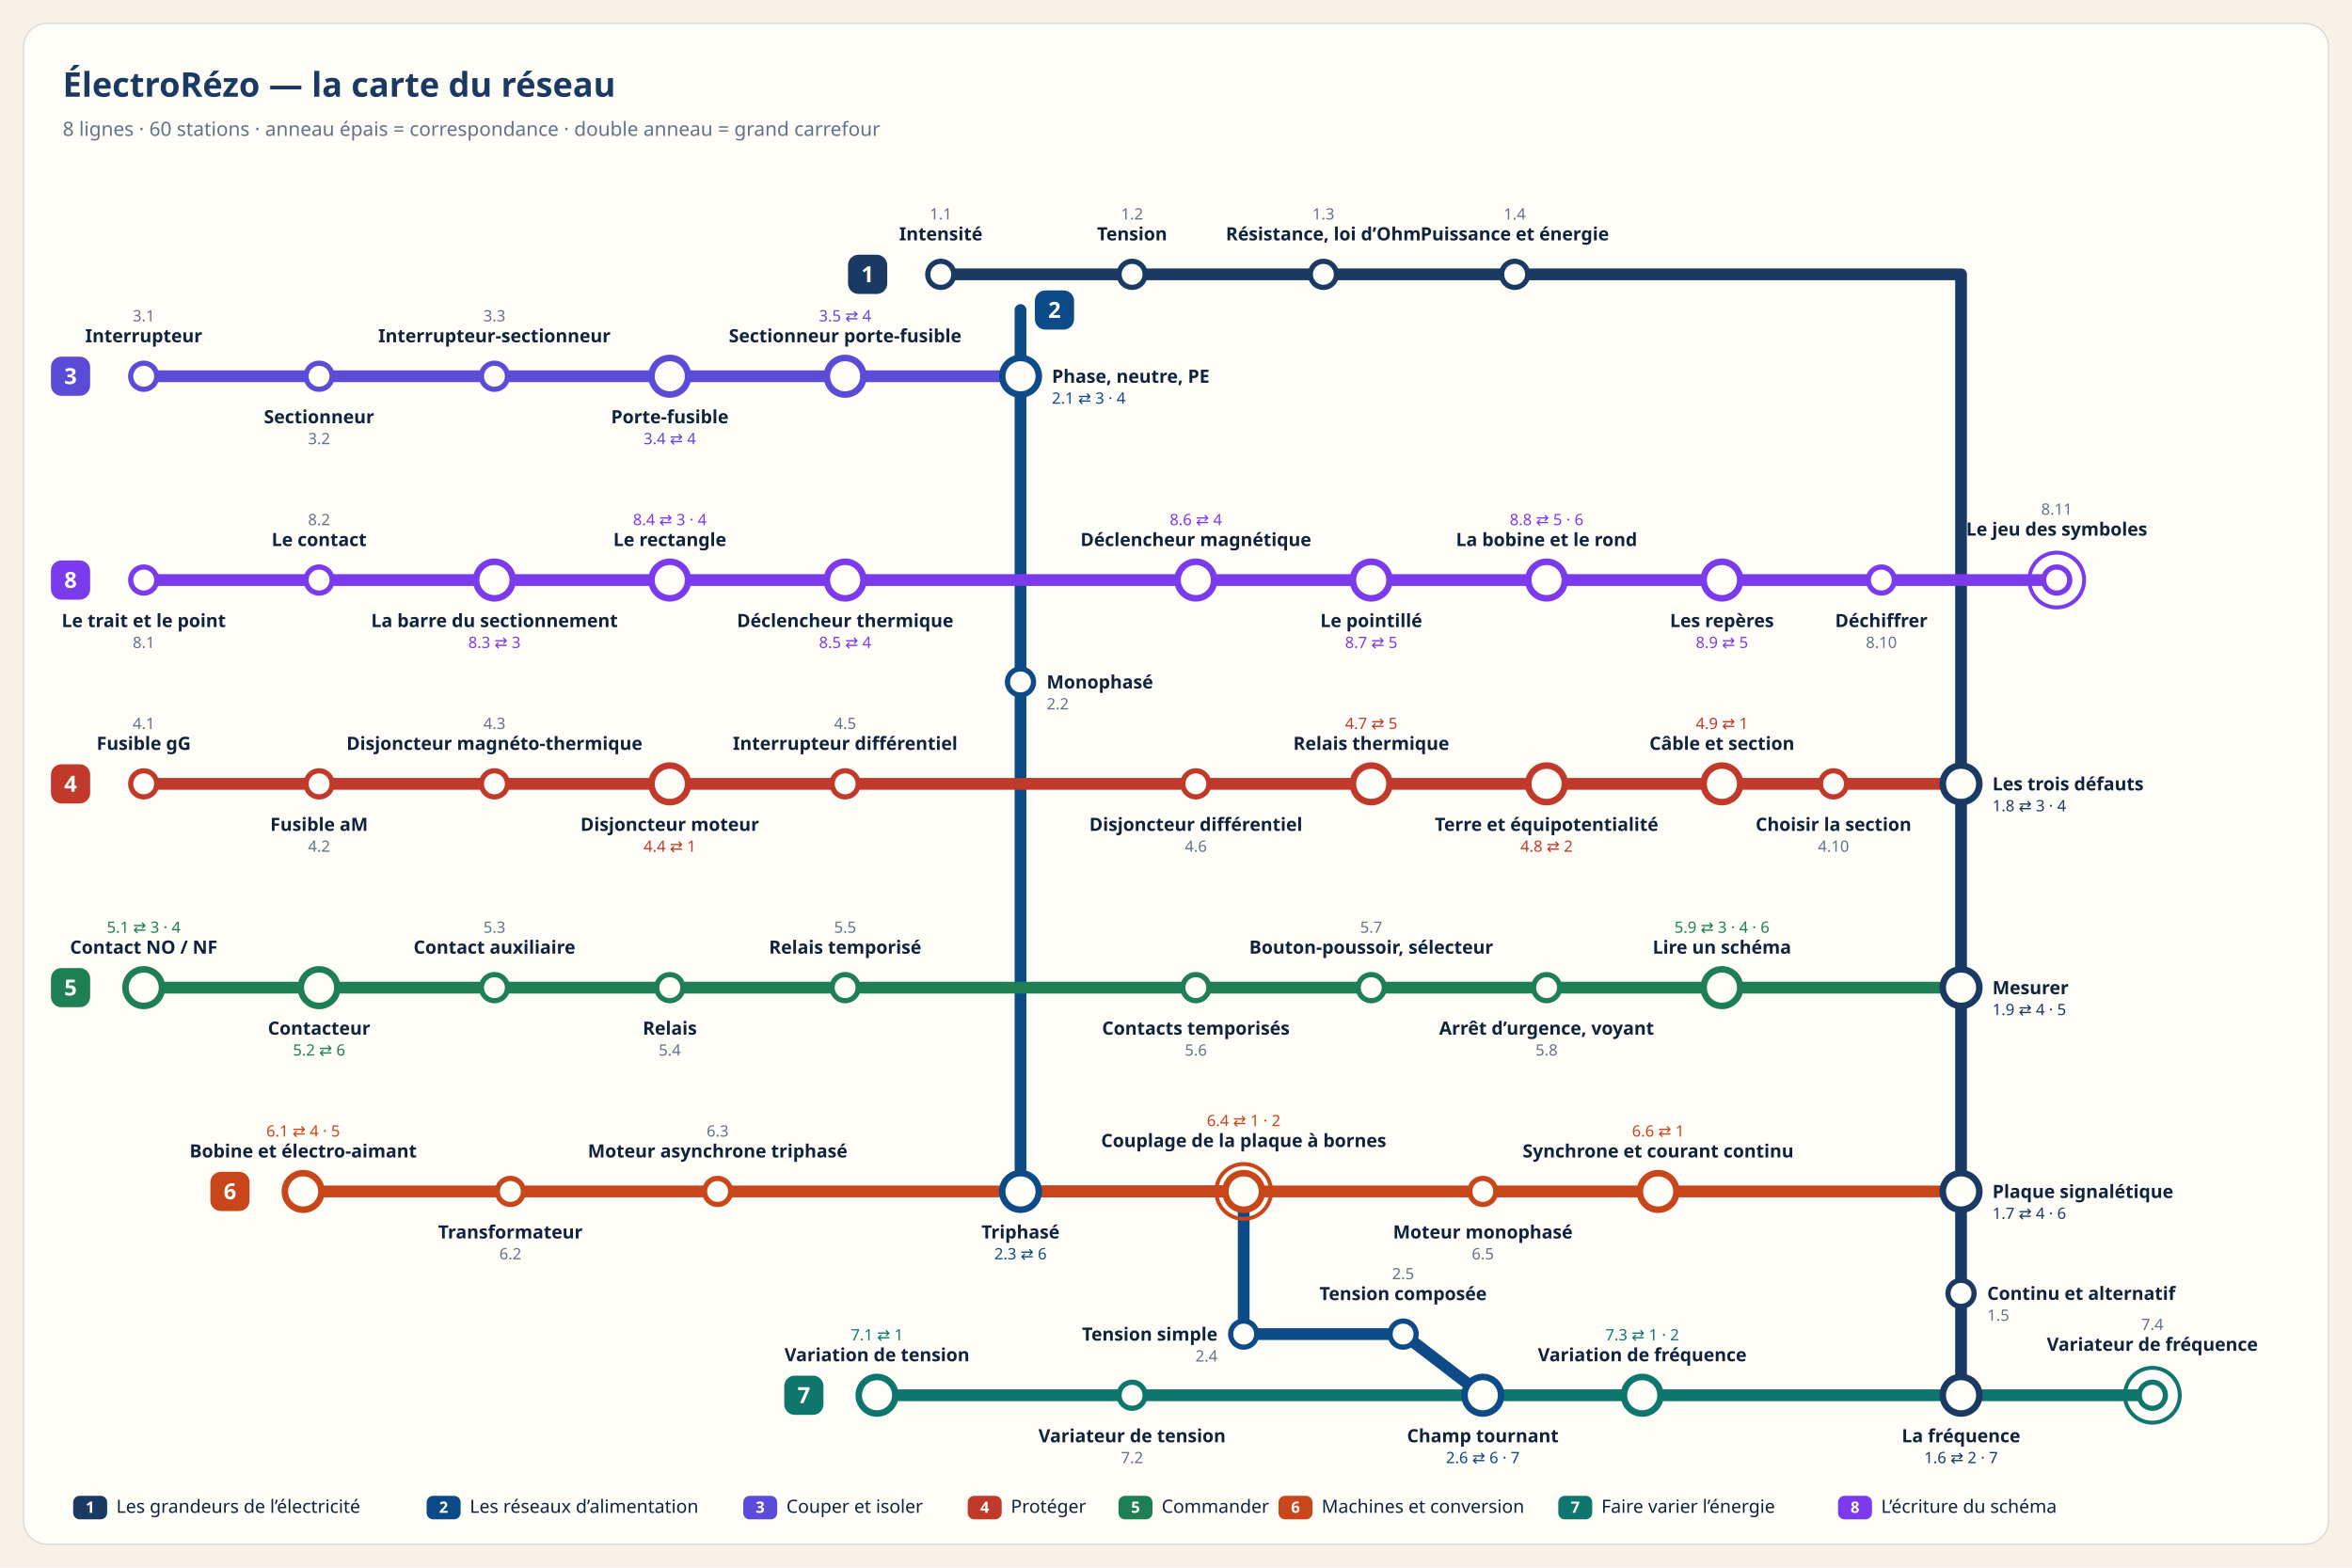
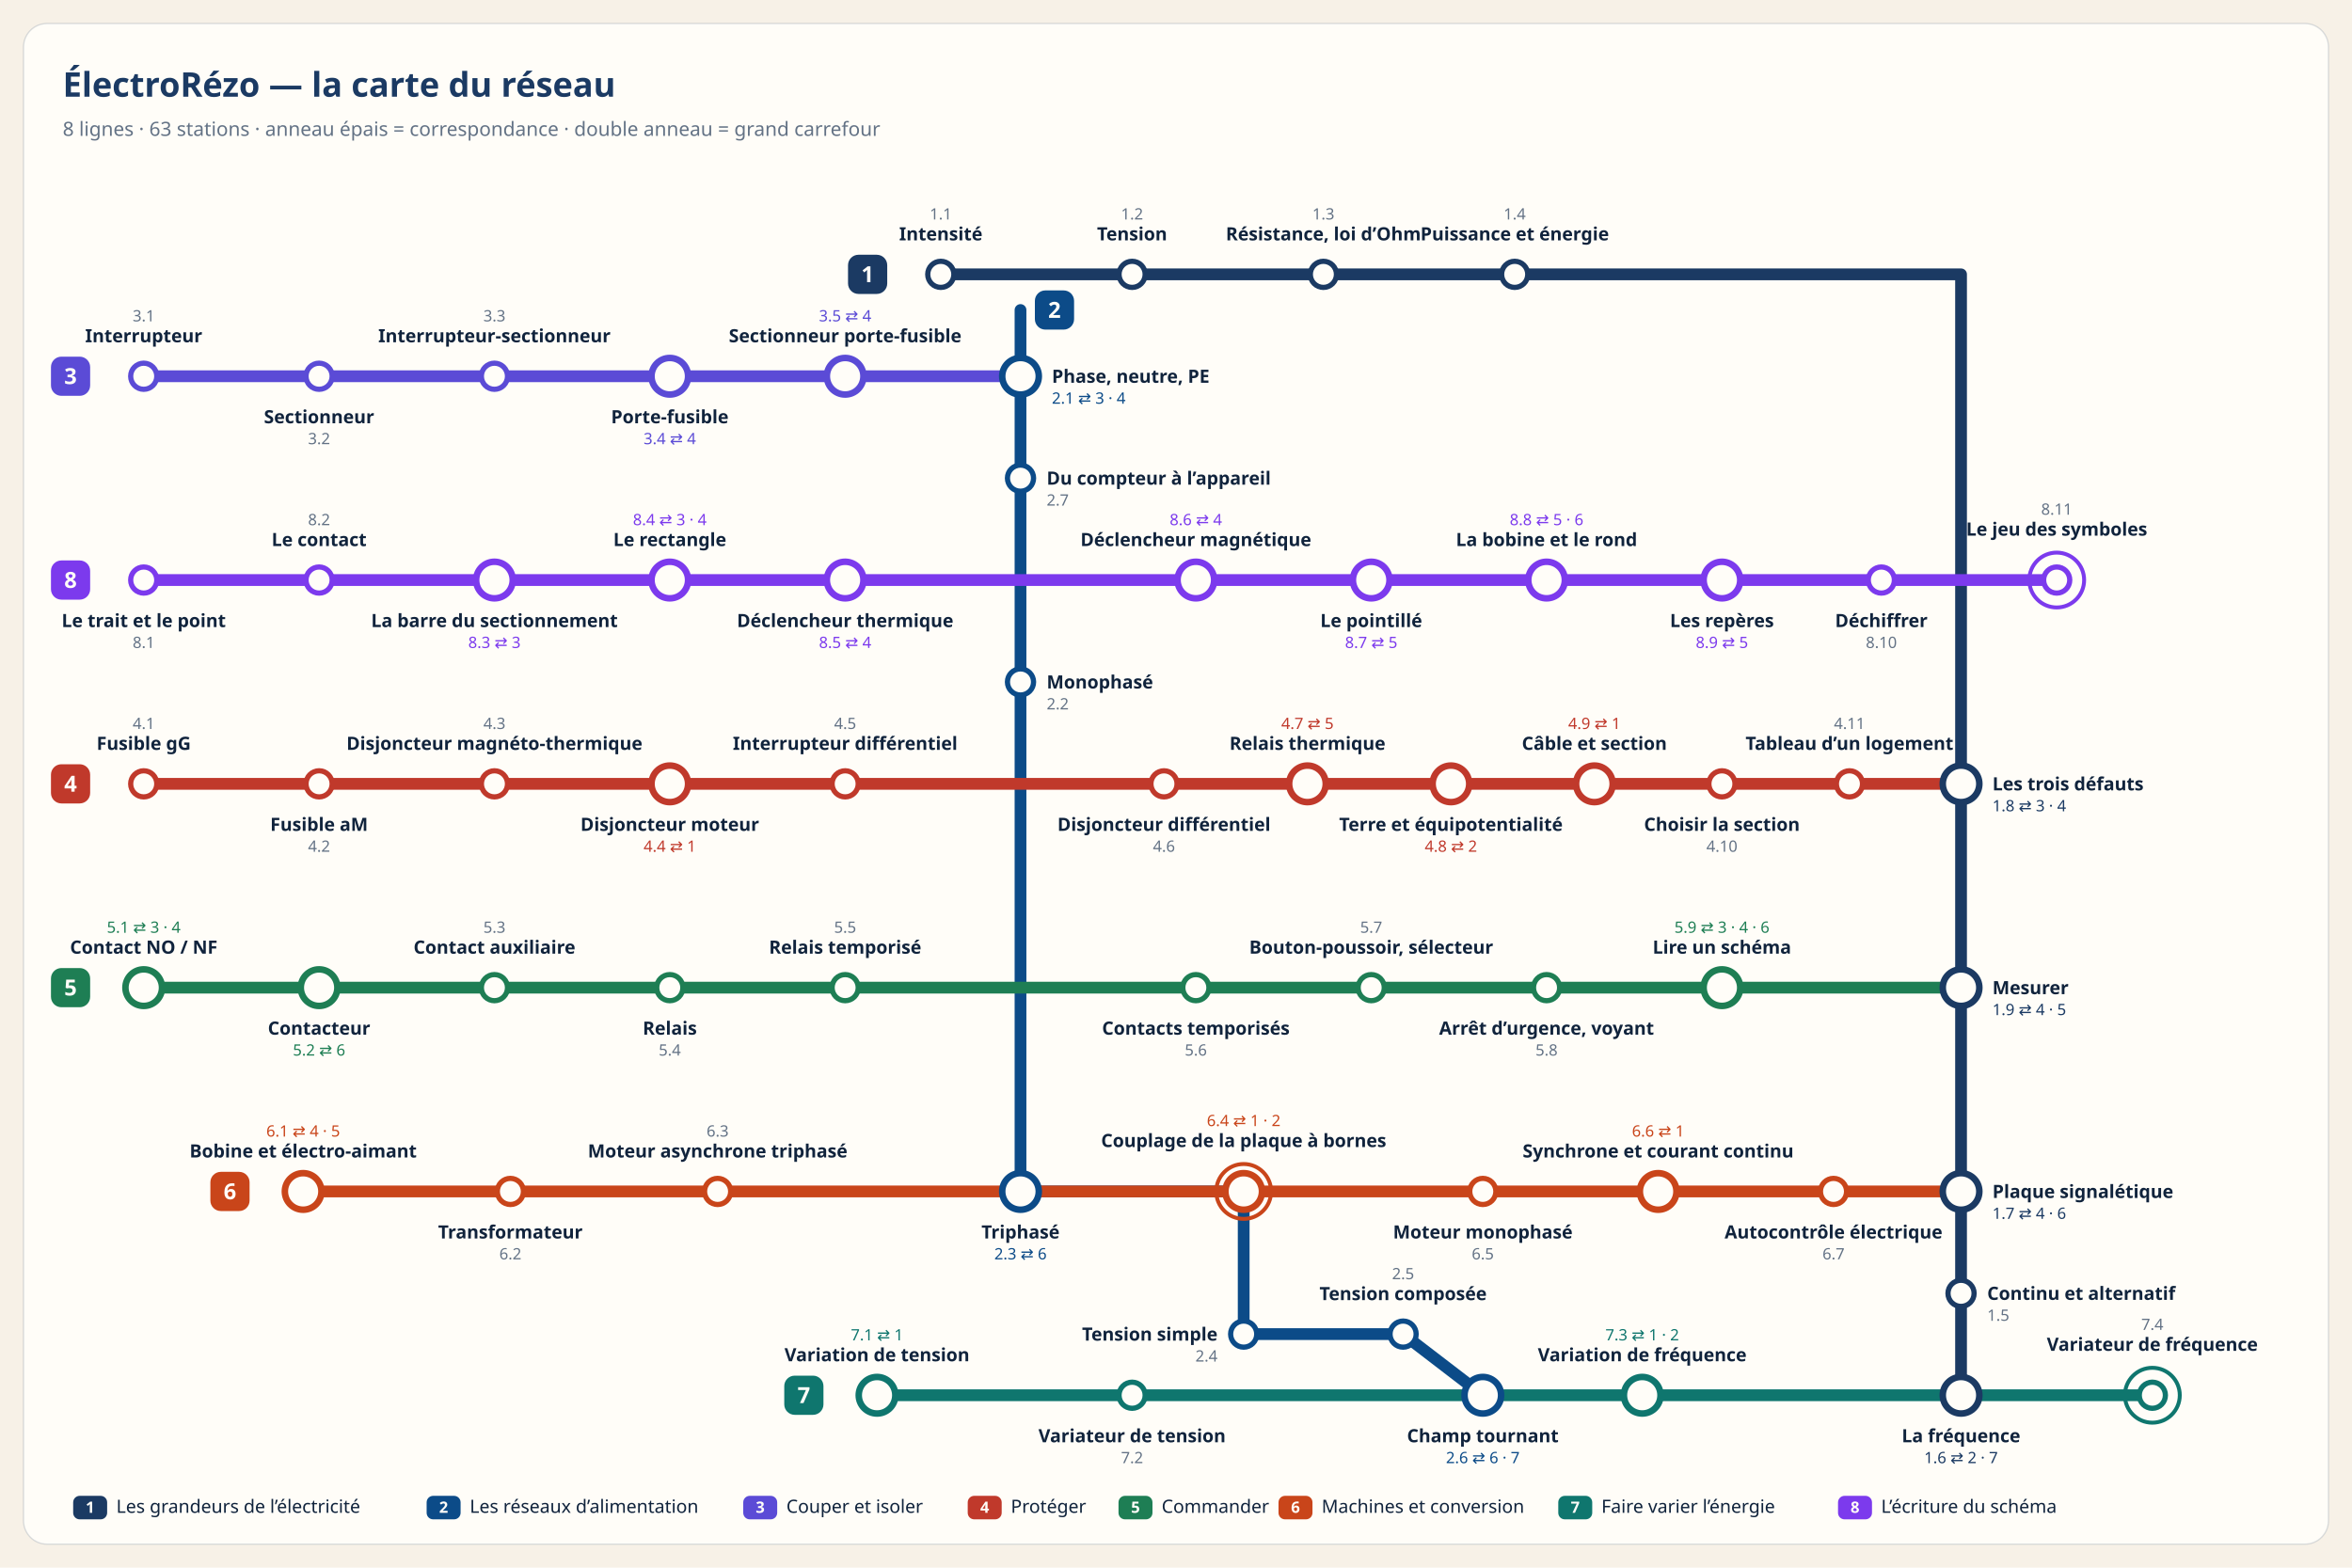
- <svg xmlns="http://www.w3.org/2000/svg" viewBox="0 0 1800 1200" width="1800" height="1200" font-family="Segoe UI, Trebuchet MS, sans-serif" role="img" aria-label="ÉlectroRézo, carte du réseau : 8 lignes, 60 stations.">
+ <svg xmlns="http://www.w3.org/2000/svg" viewBox="0 0 1800 1200" width="1800" height="1200" font-family="Segoe UI, Trebuchet MS, sans-serif" role="img" aria-label="ÉlectroRézo, carte du réseau : 8 lignes, 63 stations.">
  <rect width="1800" height="1200" fill="#f7f1e7" />
  <rect x="18" y="18" width="1764" height="1164" rx="18" fill="#fffdf8" stroke="rgba(27,58,99,.16)" />
  <text x="48.0" y="74.0" text-anchor="start" font-size="26" font-weight="700" fill="#1b3a63">ÉlectroRézo — la carte du réseau</text>
-   <text x="48.0" y="104.0" text-anchor="start" font-size="15" font-weight="400" fill="#637285">8 lignes · 60 stations · anneau épais = correspondance · double anneau = grand carrefour</text>
+   <text x="48.0" y="104.0" text-anchor="start" font-size="15" font-weight="400" fill="#637285">8 lignes · 63 stations · anneau épais = correspondance · double anneau = grand carrefour</text>
  <path d="M720.0 210.0 L1500.8 210.0 L1500.8 1068.0" fill="none" stroke="#1b3a63" stroke-width="9" stroke-linecap="round" stroke-linejoin="round" />
  <path d="M781.0 237.3 L781.0 912.0 L951.8 912.0 L951.8 1021.2 L1073.8 1021.2 L1134.8 1068.0" fill="none" stroke="#0C4B88" stroke-width="9" stroke-linecap="round" stroke-linejoin="round" />
  <path d="M110.0 288.0 L781.0 288.0" fill="none" stroke="#5b4bd6" stroke-width="9" stroke-linecap="round" stroke-linejoin="round" />
  <path d="M110.0 600.0 L1500.8 600.0" fill="none" stroke="#c0392b" stroke-width="9" stroke-linecap="round" stroke-linejoin="round" />
  <path d="M110.0 756.0 L1500.8 756.0" fill="none" stroke="#1e7e54" stroke-width="9" stroke-linecap="round" stroke-linejoin="round" />
  <path d="M232.0 912.0 L1500.8 912.0" fill="none" stroke="#c9451a" stroke-width="9" stroke-linecap="round" stroke-linejoin="round" />
  <path d="M671.2 1068.0 L1647.2 1068.0" fill="none" stroke="#0f766e" stroke-width="9" stroke-linecap="round" stroke-linejoin="round" />
  <path d="M110.0 444.0 L1574.0 444.0" fill="none" stroke="#7c3aed" stroke-width="9" stroke-linecap="round" stroke-linejoin="round" />
  <rect x="649.0" y="195.0" width="30" height="30" rx="8" fill="#1b3a63" />
  <text x="664.0" y="216.0" text-anchor="middle" font-size="17" font-weight="700" fill="#fffdf8">1</text>
  <rect x="792.0" y="222.3" width="30" height="30" rx="8" fill="#0C4B88" />
  <text x="807.0" y="243.3" text-anchor="middle" font-size="17" font-weight="700" fill="#fffdf8">2</text>
  <rect x="39.0" y="273.0" width="30" height="30" rx="8" fill="#5b4bd6" />
  <text x="54.0" y="294.0" text-anchor="middle" font-size="17" font-weight="700" fill="#fffdf8">3</text>
  <rect x="39.0" y="585.0" width="30" height="30" rx="8" fill="#c0392b" />
  <text x="54.0" y="606.0" text-anchor="middle" font-size="17" font-weight="700" fill="#fffdf8">4</text>
  <rect x="39.0" y="741.0" width="30" height="30" rx="8" fill="#1e7e54" />
  <text x="54.0" y="762.0" text-anchor="middle" font-size="17" font-weight="700" fill="#fffdf8">5</text>
  <rect x="161.0" y="897.0" width="30" height="30" rx="8" fill="#c9451a" />
  <text x="176.0" y="918.0" text-anchor="middle" font-size="17" font-weight="700" fill="#fffdf8">6</text>
  <rect x="600.2" y="1053.0" width="30" height="30" rx="8" fill="#0f766e" />
  <text x="615.2" y="1074.0" text-anchor="middle" font-size="17" font-weight="700" fill="#fffdf8">7</text>
  <rect x="39.0" y="429.0" width="30" height="30" rx="8" fill="#7c3aed" />
  <text x="54.0" y="450.0" text-anchor="middle" font-size="17" font-weight="700" fill="#fffdf8">8</text>
  <a href="stations/1-1-courant-intensite/index.html" aria-label="1.1 Intensité">
    <circle cx="720.0" cy="210.0" r="10" fill="#fffdf8" stroke="#1b3a63" stroke-width="4" />
    <circle cx="720.0" cy="210.0" r="24" fill="transparent" class="cible" />
    <text x="720.0" y="184.0" text-anchor="middle" font-size="14" font-weight="600" fill="#10233c">Intensité</text>
    <text x="720.0" y="168.0" text-anchor="middle" font-size="12" font-weight="400" fill="#637285">1.1</text>
  </a>
  <a href="stations/1-2-tension/index.html" aria-label="1.2 Tension">
    <circle cx="866.4" cy="210.0" r="10" fill="#fffdf8" stroke="#1b3a63" stroke-width="4" />
    <circle cx="866.4" cy="210.0" r="24" fill="transparent" class="cible" />
    <text x="866.4" y="184.0" text-anchor="middle" font-size="14" font-weight="600" fill="#10233c">Tension</text>
    <text x="866.4" y="168.0" text-anchor="middle" font-size="12" font-weight="400" fill="#637285">1.2</text>
  </a>
  <a href="stations/1-3-resistance-loi-ohm/index.html" aria-label="1.3 Résistance, loi d’Ohm">
    <circle cx="1012.8" cy="210.0" r="10" fill="#fffdf8" stroke="#1b3a63" stroke-width="4" />
    <circle cx="1012.8" cy="210.0" r="24" fill="transparent" class="cible" />
    <text x="1012.8" y="184.0" text-anchor="middle" font-size="14" font-weight="600" fill="#10233c">Résistance, loi d’Ohm</text>
    <text x="1012.8" y="168.0" text-anchor="middle" font-size="12" font-weight="400" fill="#637285">1.3</text>
  </a>
  <a href="stations/1-4-puissance-energie/index.html" aria-label="1.4 Puissance et énergie">
    <circle cx="1159.2" cy="210.0" r="10" fill="#fffdf8" stroke="#1b3a63" stroke-width="4" />
    <circle cx="1159.2" cy="210.0" r="24" fill="transparent" class="cible" />
    <text x="1159.2" y="184.0" text-anchor="middle" font-size="14" font-weight="600" fill="#10233c">Puissance et énergie</text>
    <text x="1159.2" y="168.0" text-anchor="middle" font-size="12" font-weight="400" fill="#637285">1.4</text>
  </a>
  <a href="stations/1-8-trois-defauts/index.html" aria-label="1.8 Les trois défauts">
    <circle cx="1500.8" cy="600.0" r="14" fill="#fffdf8" stroke="#1b3a63" stroke-width="5" />
    <circle cx="1500.8" cy="600.0" r="24" fill="transparent" class="cible" />
    <text x="1524.8" y="605.0" text-anchor="start" font-size="14" font-weight="600" fill="#10233c">Les trois défauts</text>
    <text x="1524.8" y="621.0" text-anchor="start" font-size="12" font-weight="400" fill="#1b3a63">1.8  ⇄ 3 · 4</text>
  </a>
  <a href="stations/1-9-mesurer/index.html" aria-label="1.9 Mesurer">
    <circle cx="1500.8" cy="756.0" r="14" fill="#fffdf8" stroke="#1b3a63" stroke-width="5" />
    <circle cx="1500.8" cy="756.0" r="24" fill="transparent" class="cible" />
    <text x="1524.8" y="761.0" text-anchor="start" font-size="14" font-weight="600" fill="#10233c">Mesurer</text>
    <text x="1524.8" y="777.0" text-anchor="start" font-size="12" font-weight="400" fill="#1b3a63">1.9  ⇄ 4 · 5</text>
  </a>
  <a href="stations/1-7-plaque-signaletique/index.html" aria-label="1.7 Plaque signalétique">
    <circle cx="1500.8" cy="912.0" r="14" fill="#fffdf8" stroke="#1b3a63" stroke-width="5" />
    <circle cx="1500.8" cy="912.0" r="24" fill="transparent" class="cible" />
    <text x="1524.8" y="917.0" text-anchor="start" font-size="14" font-weight="600" fill="#10233c">Plaque signalétique</text>
    <text x="1524.8" y="933.0" text-anchor="start" font-size="12" font-weight="400" fill="#1b3a63">1.7  ⇄ 4 · 6</text>
  </a>
  <a href="stations/1-5-continu-alternatif/index.html" aria-label="1.5 Continu et alternatif">
    <circle cx="1500.8" cy="990.0" r="10" fill="#fffdf8" stroke="#1b3a63" stroke-width="4" />
    <circle cx="1500.8" cy="990.0" r="24" fill="transparent" class="cible" />
    <text x="1520.8" y="995.0" text-anchor="start" font-size="14" font-weight="600" fill="#10233c">Continu et alternatif</text>
    <text x="1520.8" y="1011.0" text-anchor="start" font-size="12" font-weight="400" fill="#637285">1.5</text>
  </a>
  <a href="stations/1-6-frequence/index.html" aria-label="1.6 La fréquence">
    <circle cx="1500.8" cy="1068.0" r="14" fill="#fffdf8" stroke="#1b3a63" stroke-width="5" />
    <circle cx="1500.8" cy="1068.0" r="24" fill="transparent" class="cible" />
    <text x="1500.8" y="1104.0" text-anchor="middle" font-size="14" font-weight="600" fill="#10233c">La fréquence</text>
    <text x="1500.8" y="1120.0" text-anchor="middle" font-size="12" font-weight="400" fill="#1b3a63">1.6  ⇄ 2 · 7</text>
  </a>
  <a href="stations/2-1-phase-neutre-pe/index.html" aria-label="2.1 Phase, neutre, PE">
    <circle cx="781.0" cy="288.0" r="14" fill="#fffdf8" stroke="#0C4B88" stroke-width="5" />
    <circle cx="781.0" cy="288.0" r="24" fill="transparent" class="cible" />
    <text x="805.0" y="293.0" text-anchor="start" font-size="14" font-weight="600" fill="#10233c">Phase, neutre, PE</text>
    <text x="805.0" y="309.0" text-anchor="start" font-size="12" font-weight="400" fill="#0C4B88">2.1  ⇄ 3 · 4</text>
  </a>
  <a href="stations/2-2-monophase/index.html" aria-label="2.2 Monophasé">
    <circle cx="781.0" cy="522.0" r="10" fill="#fffdf8" stroke="#0C4B88" stroke-width="4" />
    <circle cx="781.0" cy="522.0" r="24" fill="transparent" class="cible" />
    <text x="801.0" y="527.0" text-anchor="start" font-size="14" font-weight="600" fill="#10233c">Monophasé</text>
    <text x="801.0" y="543.0" text-anchor="start" font-size="12" font-weight="400" fill="#637285">2.2</text>
  </a>
  <a href="stations/2-3-triphase/index.html" aria-label="2.3 Triphasé">
    <circle cx="781.0" cy="912.0" r="14" fill="#fffdf8" stroke="#0C4B88" stroke-width="5" />
    <circle cx="781.0" cy="912.0" r="24" fill="transparent" class="cible" />
    <text x="781.0" y="948.0" text-anchor="middle" font-size="14" font-weight="600" fill="#10233c">Triphasé</text>
    <text x="781.0" y="964.0" text-anchor="middle" font-size="12" font-weight="400" fill="#0C4B88">2.3  ⇄ 6</text>
  </a>
  <a href="stations/2-4-tension-simple/index.html" aria-label="2.4 Tension simple">
    <circle cx="951.8" cy="1021.2" r="10" fill="#fffdf8" stroke="#0C4B88" stroke-width="4" />
    <circle cx="951.8" cy="1021.2" r="24" fill="transparent" class="cible" />
    <text x="931.8" y="1026.2" text-anchor="end" font-size="14" font-weight="600" fill="#10233c">Tension simple</text>
    <text x="931.8" y="1042.2" text-anchor="end" font-size="12" font-weight="400" fill="#637285">2.4</text>
  </a>
  <a href="stations/2-5-tension-composee/index.html" aria-label="2.5 Tension composée">
    <circle cx="1073.8" cy="1021.2" r="10" fill="#fffdf8" stroke="#0C4B88" stroke-width="4" />
    <circle cx="1073.8" cy="1021.2" r="24" fill="transparent" class="cible" />
    <text x="1073.8" y="995.2" text-anchor="middle" font-size="14" font-weight="600" fill="#10233c">Tension composée</text>
    <text x="1073.8" y="979.2" text-anchor="middle" font-size="12" font-weight="400" fill="#637285">2.5</text>
  </a>
  <a href="stations/2-6-champ-tournant/index.html" aria-label="2.6 Champ tournant">
    <circle cx="1134.8" cy="1068.0" r="14" fill="#fffdf8" stroke="#0C4B88" stroke-width="5" />
    <circle cx="1134.8" cy="1068.0" r="24" fill="transparent" class="cible" />
    <text x="1134.8" y="1104.0" text-anchor="middle" font-size="14" font-weight="600" fill="#10233c">Champ tournant</text>
    <text x="1134.8" y="1120.0" text-anchor="middle" font-size="12" font-weight="400" fill="#0C4B88">2.6  ⇄ 6 · 7</text>
  </a>
+   <a href="stations/2-7-du-compteur-a-l-appareil/index.html" aria-label="2.7 Du compteur à l’appareil">
+     <circle cx="781.0" cy="366.0" r="10" fill="#fffdf8" stroke="#0C4B88" stroke-width="4" />
+     <circle cx="781.0" cy="366.0" r="24" fill="transparent" class="cible" />
+     <text x="801.0" y="371.0" text-anchor="start" font-size="14" font-weight="600" fill="#10233c">Du compteur à l’appareil</text>
+     <text x="801.0" y="387.0" text-anchor="start" font-size="12" font-weight="400" fill="#637285">2.7</text>
+   </a>
  <a href="stations/3-1-interrupteur/index.html" aria-label="3.1 Interrupteur">
    <circle cx="110.0" cy="288.0" r="10" fill="#fffdf8" stroke="#5b4bd6" stroke-width="4" />
    <circle cx="110.0" cy="288.0" r="24" fill="transparent" class="cible" />
    <text x="110.0" y="262.0" text-anchor="middle" font-size="14" font-weight="600" fill="#10233c">Interrupteur</text>
    <text x="110.0" y="246.0" text-anchor="middle" font-size="12" font-weight="400" fill="#637285">3.1</text>
  </a>
  <a href="stations/3-2-sectionneur/index.html" aria-label="3.2 Sectionneur">
    <circle cx="244.2" cy="288.0" r="10" fill="#fffdf8" stroke="#5b4bd6" stroke-width="4" />
    <circle cx="244.2" cy="288.0" r="24" fill="transparent" class="cible" />
    <text x="244.2" y="324.0" text-anchor="middle" font-size="14" font-weight="600" fill="#10233c">Sectionneur</text>
    <text x="244.2" y="340.0" text-anchor="middle" font-size="12" font-weight="400" fill="#637285">3.2</text>
  </a>
  <a href="stations/3-3-interrupteur-sectionneur/index.html" aria-label="3.3 Interrupteur-sectionneur">
    <circle cx="378.4" cy="288.0" r="10" fill="#fffdf8" stroke="#5b4bd6" stroke-width="4" />
    <circle cx="378.4" cy="288.0" r="24" fill="transparent" class="cible" />
    <text x="378.4" y="262.0" text-anchor="middle" font-size="14" font-weight="600" fill="#10233c">Interrupteur-sectionneur</text>
    <text x="378.4" y="246.0" text-anchor="middle" font-size="12" font-weight="400" fill="#637285">3.3</text>
  </a>
  <a href="stations/3-4-porte-fusible/index.html" aria-label="3.4 Porte-fusible">
    <circle cx="512.6" cy="288.0" r="14" fill="#fffdf8" stroke="#5b4bd6" stroke-width="5" />
    <circle cx="512.6" cy="288.0" r="24" fill="transparent" class="cible" />
    <text x="512.6" y="324.0" text-anchor="middle" font-size="14" font-weight="600" fill="#10233c">Porte-fusible</text>
    <text x="512.6" y="340.0" text-anchor="middle" font-size="12" font-weight="400" fill="#5b4bd6">3.4  ⇄ 4</text>
  </a>
  <a href="stations/3-5-sectionneur-porte-fusible/index.html" aria-label="3.5 Sectionneur porte-fusible">
    <circle cx="646.8" cy="288.0" r="14" fill="#fffdf8" stroke="#5b4bd6" stroke-width="5" />
    <circle cx="646.8" cy="288.0" r="24" fill="transparent" class="cible" />
    <text x="646.8" y="262.0" text-anchor="middle" font-size="14" font-weight="600" fill="#10233c">Sectionneur porte-fusible</text>
    <text x="646.8" y="246.0" text-anchor="middle" font-size="12" font-weight="400" fill="#5b4bd6">3.5  ⇄ 4</text>
  </a>
  <a href="stations/4-1-fusible-gg/index.html" aria-label="4.1 Fusible gG">
    <circle cx="110.0" cy="600.0" r="10" fill="#fffdf8" stroke="#c0392b" stroke-width="4" />
    <circle cx="110.0" cy="600.0" r="24" fill="transparent" class="cible" />
    <text x="110.0" y="574.0" text-anchor="middle" font-size="14" font-weight="600" fill="#10233c">Fusible gG</text>
    <text x="110.0" y="558.0" text-anchor="middle" font-size="12" font-weight="400" fill="#637285">4.1</text>
  </a>
  <a href="stations/4-2-fusible-am/index.html" aria-label="4.2 Fusible aM">
    <circle cx="244.2" cy="600.0" r="10" fill="#fffdf8" stroke="#c0392b" stroke-width="4" />
    <circle cx="244.2" cy="600.0" r="24" fill="transparent" class="cible" />
    <text x="244.2" y="636.0" text-anchor="middle" font-size="14" font-weight="600" fill="#10233c">Fusible aM</text>
    <text x="244.2" y="652.0" text-anchor="middle" font-size="12" font-weight="400" fill="#637285">4.2</text>
  </a>
  <a href="stations/4-3-disjoncteur-magneto-thermique/index.html" aria-label="4.3 Disjoncteur magnéto-thermique">
    <circle cx="378.4" cy="600.0" r="10" fill="#fffdf8" stroke="#c0392b" stroke-width="4" />
    <circle cx="378.4" cy="600.0" r="24" fill="transparent" class="cible" />
    <text x="378.4" y="574.0" text-anchor="middle" font-size="14" font-weight="600" fill="#10233c">Disjoncteur magnéto-thermique</text>
    <text x="378.4" y="558.0" text-anchor="middle" font-size="12" font-weight="400" fill="#637285">4.3</text>
  </a>
  <a href="stations/4-4-disjoncteur-moteur/index.html" aria-label="4.4 Disjoncteur moteur">
    <circle cx="512.6" cy="600.0" r="14" fill="#fffdf8" stroke="#c0392b" stroke-width="5" />
    <circle cx="512.6" cy="600.0" r="24" fill="transparent" class="cible" />
    <text x="512.6" y="636.0" text-anchor="middle" font-size="14" font-weight="600" fill="#10233c">Disjoncteur moteur</text>
    <text x="512.6" y="652.0" text-anchor="middle" font-size="12" font-weight="400" fill="#c0392b">4.4  ⇄ 1</text>
  </a>
  <a href="stations/4-5-interrupteur-differentiel/index.html" aria-label="4.5 Interrupteur différentiel">
    <circle cx="646.8" cy="600.0" r="10" fill="#fffdf8" stroke="#c0392b" stroke-width="4" />
    <circle cx="646.8" cy="600.0" r="24" fill="transparent" class="cible" />
    <text x="646.8" y="574.0" text-anchor="middle" font-size="14" font-weight="600" fill="#10233c">Interrupteur différentiel</text>
    <text x="646.8" y="558.0" text-anchor="middle" font-size="12" font-weight="400" fill="#637285">4.5</text>
  </a>
  <a href="stations/4-6-disjoncteur-differentiel/index.html" aria-label="4.6 Disjoncteur différentiel">
-     <circle cx="915.2" cy="600.0" r="10" fill="#fffdf8" stroke="#c0392b" stroke-width="4" />
-     <circle cx="915.2" cy="600.0" r="24" fill="transparent" class="cible" />
-     <text x="915.2" y="636.0" text-anchor="middle" font-size="14" font-weight="600" fill="#10233c">Disjoncteur différentiel</text>
-     <text x="915.2" y="652.0" text-anchor="middle" font-size="12" font-weight="400" fill="#637285">4.6</text>
+     <circle cx="890.8" cy="600.0" r="10" fill="#fffdf8" stroke="#c0392b" stroke-width="4" />
+     <circle cx="890.8" cy="600.0" r="24" fill="transparent" class="cible" />
+     <text x="890.8" y="636.0" text-anchor="middle" font-size="14" font-weight="600" fill="#10233c">Disjoncteur différentiel</text>
+     <text x="890.8" y="652.0" text-anchor="middle" font-size="12" font-weight="400" fill="#637285">4.6</text>
  </a>
  <a href="stations/4-7-relais-thermique/index.html" aria-label="4.7 Relais thermique">
-     <circle cx="1049.4" cy="600.0" r="14" fill="#fffdf8" stroke="#c0392b" stroke-width="5" />
-     <circle cx="1049.4" cy="600.0" r="24" fill="transparent" class="cible" />
-     <text x="1049.4" y="574.0" text-anchor="middle" font-size="14" font-weight="600" fill="#10233c">Relais thermique</text>
-     <text x="1049.4" y="558.0" text-anchor="middle" font-size="12" font-weight="400" fill="#c0392b">4.7  ⇄ 5</text>
+     <circle cx="1000.6" cy="600.0" r="14" fill="#fffdf8" stroke="#c0392b" stroke-width="5" />
+     <circle cx="1000.6" cy="600.0" r="24" fill="transparent" class="cible" />
+     <text x="1000.6" y="574.0" text-anchor="middle" font-size="14" font-weight="600" fill="#10233c">Relais thermique</text>
+     <text x="1000.6" y="558.0" text-anchor="middle" font-size="12" font-weight="400" fill="#c0392b">4.7  ⇄ 5</text>
  </a>
  <a href="stations/4-8-terre/index.html" aria-label="4.8 Terre et équipotentialité">
-     <circle cx="1183.6" cy="600.0" r="14" fill="#fffdf8" stroke="#c0392b" stroke-width="5" />
-     <circle cx="1183.6" cy="600.0" r="24" fill="transparent" class="cible" />
-     <text x="1183.6" y="636.0" text-anchor="middle" font-size="14" font-weight="600" fill="#10233c">Terre et équipotentialité</text>
-     <text x="1183.6" y="652.0" text-anchor="middle" font-size="12" font-weight="400" fill="#c0392b">4.8  ⇄ 2</text>
+     <circle cx="1110.4" cy="600.0" r="14" fill="#fffdf8" stroke="#c0392b" stroke-width="5" />
+     <circle cx="1110.4" cy="600.0" r="24" fill="transparent" class="cible" />
+     <text x="1110.4" y="636.0" text-anchor="middle" font-size="14" font-weight="600" fill="#10233c">Terre et équipotentialité</text>
+     <text x="1110.4" y="652.0" text-anchor="middle" font-size="12" font-weight="400" fill="#c0392b">4.8  ⇄ 2</text>
  </a>
  <a href="stations/4-9-cable-section/index.html" aria-label="4.9 Câble et section">
-     <circle cx="1317.8" cy="600.0" r="14" fill="#fffdf8" stroke="#c0392b" stroke-width="5" />
+     <circle cx="1220.2" cy="600.0" r="14" fill="#fffdf8" stroke="#c0392b" stroke-width="5" />
+     <circle cx="1220.2" cy="600.0" r="24" fill="transparent" class="cible" />
+     <text x="1220.2" y="574.0" text-anchor="middle" font-size="14" font-weight="600" fill="#10233c">Câble et section</text>
+     <text x="1220.2" y="558.0" text-anchor="middle" font-size="12" font-weight="400" fill="#c0392b">4.9  ⇄ 1</text>
+   </a>
+   <a href="stations/4-10-choisir-section/index.html" aria-label="4.10 Choisir la section">
+     <circle cx="1317.8" cy="600.0" r="10" fill="#fffdf8" stroke="#c0392b" stroke-width="4" />
    <circle cx="1317.8" cy="600.0" r="24" fill="transparent" class="cible" />
-     <text x="1317.8" y="574.0" text-anchor="middle" font-size="14" font-weight="600" fill="#10233c">Câble et section</text>
-     <text x="1317.8" y="558.0" text-anchor="middle" font-size="12" font-weight="400" fill="#c0392b">4.9  ⇄ 1</text>
-   </a>
-   <a href="stations/4-10-choisir-section/index.html" aria-label="4.10 Choisir la section">
-     <circle cx="1403.2" cy="600.0" r="10" fill="#fffdf8" stroke="#c0392b" stroke-width="4" />
-     <circle cx="1403.2" cy="600.0" r="24" fill="transparent" class="cible" />
-     <text x="1403.2" y="636.0" text-anchor="middle" font-size="14" font-weight="600" fill="#10233c">Choisir la section</text>
-     <text x="1403.2" y="652.0" text-anchor="middle" font-size="12" font-weight="400" fill="#637285">4.10</text>
+     <text x="1317.8" y="636.0" text-anchor="middle" font-size="14" font-weight="600" fill="#10233c">Choisir la section</text>
+     <text x="1317.8" y="652.0" text-anchor="middle" font-size="12" font-weight="400" fill="#637285">4.10</text>
+   </a>
+   <a href="stations/4-11-tableau-logement/index.html" aria-label="4.11 Tableau d’un logement">
+     <circle cx="1415.4" cy="600.0" r="10" fill="#fffdf8" stroke="#c0392b" stroke-width="4" />
+     <circle cx="1415.4" cy="600.0" r="24" fill="transparent" class="cible" />
+     <text x="1415.4" y="574.0" text-anchor="middle" font-size="14" font-weight="600" fill="#10233c">Tableau d’un logement</text>
+     <text x="1415.4" y="558.0" text-anchor="middle" font-size="12" font-weight="400" fill="#637285">4.11</text>
  </a>
  <a href="stations/5-1-contact-no-nf/index.html" aria-label="5.1 Contact NO / NF">
    <circle cx="110.0" cy="756.0" r="14" fill="#fffdf8" stroke="#1e7e54" stroke-width="5" />
    <circle cx="110.0" cy="756.0" r="24" fill="transparent" class="cible" />
    <text x="110.0" y="730.0" text-anchor="middle" font-size="14" font-weight="600" fill="#10233c">Contact NO / NF</text>
    <text x="110.0" y="714.0" text-anchor="middle" font-size="12" font-weight="400" fill="#1e7e54">5.1  ⇄ 3 · 4</text>
  </a>
  <a href="stations/5-2-contacteur/index.html" aria-label="5.2 Contacteur">
    <circle cx="244.2" cy="756.0" r="14" fill="#fffdf8" stroke="#1e7e54" stroke-width="5" />
    <circle cx="244.2" cy="756.0" r="24" fill="transparent" class="cible" />
    <text x="244.2" y="792.0" text-anchor="middle" font-size="14" font-weight="600" fill="#10233c">Contacteur</text>
    <text x="244.2" y="808.0" text-anchor="middle" font-size="12" font-weight="400" fill="#1e7e54">5.2  ⇄ 6</text>
  </a>
  <a href="stations/5-3-contact-auxiliaire/index.html" aria-label="5.3 Contact auxiliaire">
    <circle cx="378.4" cy="756.0" r="10" fill="#fffdf8" stroke="#1e7e54" stroke-width="4" />
    <circle cx="378.4" cy="756.0" r="24" fill="transparent" class="cible" />
    <text x="378.4" y="730.0" text-anchor="middle" font-size="14" font-weight="600" fill="#10233c">Contact auxiliaire</text>
    <text x="378.4" y="714.0" text-anchor="middle" font-size="12" font-weight="400" fill="#637285">5.3</text>
  </a>
  <a href="stations/5-4-relais/index.html" aria-label="5.4 Relais">
    <circle cx="512.6" cy="756.0" r="10" fill="#fffdf8" stroke="#1e7e54" stroke-width="4" />
    <circle cx="512.6" cy="756.0" r="24" fill="transparent" class="cible" />
    <text x="512.6" y="792.0" text-anchor="middle" font-size="14" font-weight="600" fill="#10233c">Relais</text>
    <text x="512.6" y="808.0" text-anchor="middle" font-size="12" font-weight="400" fill="#637285">5.4</text>
  </a>
  <a href="stations/5-5-relais-temporise/index.html" aria-label="5.5 Relais temporisé">
    <circle cx="646.8" cy="756.0" r="10" fill="#fffdf8" stroke="#1e7e54" stroke-width="4" />
    <circle cx="646.8" cy="756.0" r="24" fill="transparent" class="cible" />
    <text x="646.8" y="730.0" text-anchor="middle" font-size="14" font-weight="600" fill="#10233c">Relais temporisé</text>
    <text x="646.8" y="714.0" text-anchor="middle" font-size="12" font-weight="400" fill="#637285">5.5</text>
  </a>
  <a href="stations/5-6-contacts-temporises/index.html" aria-label="5.6 Contacts temporisés">
    <circle cx="915.2" cy="756.0" r="10" fill="#fffdf8" stroke="#1e7e54" stroke-width="4" />
    <circle cx="915.2" cy="756.0" r="24" fill="transparent" class="cible" />
    <text x="915.2" y="792.0" text-anchor="middle" font-size="14" font-weight="600" fill="#10233c">Contacts temporisés</text>
    <text x="915.2" y="808.0" text-anchor="middle" font-size="12" font-weight="400" fill="#637285">5.6</text>
  </a>
  <a href="stations/5-7-boutons/index.html" aria-label="5.7 Bouton-poussoir, sélecteur">
    <circle cx="1049.4" cy="756.0" r="10" fill="#fffdf8" stroke="#1e7e54" stroke-width="4" />
    <circle cx="1049.4" cy="756.0" r="24" fill="transparent" class="cible" />
    <text x="1049.4" y="730.0" text-anchor="middle" font-size="14" font-weight="600" fill="#10233c">Bouton-poussoir, sélecteur</text>
    <text x="1049.4" y="714.0" text-anchor="middle" font-size="12" font-weight="400" fill="#637285">5.7</text>
  </a>
  <a href="stations/5-8-securite-signalisation/index.html" aria-label="5.8 Arrêt d’urgence, voyant">
    <circle cx="1183.6" cy="756.0" r="10" fill="#fffdf8" stroke="#1e7e54" stroke-width="4" />
    <circle cx="1183.6" cy="756.0" r="24" fill="transparent" class="cible" />
    <text x="1183.6" y="792.0" text-anchor="middle" font-size="14" font-weight="600" fill="#10233c">Arrêt d’urgence, voyant</text>
    <text x="1183.6" y="808.0" text-anchor="middle" font-size="12" font-weight="400" fill="#637285">5.8</text>
  </a>
  <a href="stations/5-9-lire-un-schema/index.html" aria-label="5.9 Lire un schéma">
    <circle cx="1317.8" cy="756.0" r="14" fill="#fffdf8" stroke="#1e7e54" stroke-width="5" />
    <circle cx="1317.8" cy="756.0" r="24" fill="transparent" class="cible" />
    <text x="1317.8" y="730.0" text-anchor="middle" font-size="14" font-weight="600" fill="#10233c">Lire un schéma</text>
    <text x="1317.8" y="714.0" text-anchor="middle" font-size="12" font-weight="400" fill="#1e7e54">5.9  ⇄ 3 · 4 · 6</text>
  </a>
  <a href="stations/6-1-bobine-electro-aimant/index.html" aria-label="6.1 Bobine et électro-aimant">
    <circle cx="232.0" cy="912.0" r="14" fill="#fffdf8" stroke="#c9451a" stroke-width="5" />
    <circle cx="232.0" cy="912.0" r="24" fill="transparent" class="cible" />
    <text x="232.0" y="886.0" text-anchor="middle" font-size="14" font-weight="600" fill="#10233c">Bobine et électro-aimant</text>
    <text x="232.0" y="870.0" text-anchor="middle" font-size="12" font-weight="400" fill="#c9451a">6.1  ⇄ 4 · 5</text>
  </a>
  <a href="stations/6-2-transformateur/index.html" aria-label="6.2 Transformateur">
    <circle cx="390.6" cy="912.0" r="10" fill="#fffdf8" stroke="#c9451a" stroke-width="4" />
    <circle cx="390.6" cy="912.0" r="24" fill="transparent" class="cible" />
    <text x="390.6" y="948.0" text-anchor="middle" font-size="14" font-weight="600" fill="#10233c">Transformateur</text>
    <text x="390.6" y="964.0" text-anchor="middle" font-size="12" font-weight="400" fill="#637285">6.2</text>
  </a>
  <a href="stations/6-3-moteur-asynchrone/index.html" aria-label="6.3 Moteur asynchrone triphasé">
    <circle cx="549.2" cy="912.0" r="10" fill="#fffdf8" stroke="#c9451a" stroke-width="4" />
    <circle cx="549.2" cy="912.0" r="24" fill="transparent" class="cible" />
    <text x="549.2" y="886.0" text-anchor="middle" font-size="14" font-weight="600" fill="#10233c">Moteur asynchrone triphasé</text>
    <text x="549.2" y="870.0" text-anchor="middle" font-size="12" font-weight="400" fill="#637285">6.3</text>
  </a>
  <a href="stations/6-4-couplage/index.html" aria-label="6.4 Couplage de la plaque à bornes">
    <circle cx="951.8" cy="912.0" r="21" fill="none" stroke="#c9451a" stroke-width="3" />
    <circle cx="951.8" cy="912.0" r="14" fill="#fffdf8" stroke="#c9451a" stroke-width="5" />
    <circle cx="951.8" cy="912.0" r="24" fill="transparent" class="cible" />
    <text x="951.8" y="878.0" text-anchor="middle" font-size="14" font-weight="600" fill="#10233c">Couplage de la plaque à bornes</text>
    <text x="951.8" y="862.0" text-anchor="middle" font-size="12" font-weight="400" fill="#c9451a">6.4  ⇄ 1 · 2</text>
  </a>
  <a href="stations/6-5-moteur-monophase/index.html" aria-label="6.5 Moteur monophasé">
    <circle cx="1134.8" cy="912.0" r="10" fill="#fffdf8" stroke="#c9451a" stroke-width="4" />
    <circle cx="1134.8" cy="912.0" r="24" fill="transparent" class="cible" />
    <text x="1134.8" y="948.0" text-anchor="middle" font-size="14" font-weight="600" fill="#10233c">Moteur monophasé</text>
    <text x="1134.8" y="964.0" text-anchor="middle" font-size="12" font-weight="400" fill="#637285">6.5</text>
  </a>
  <a href="stations/6-6-synchrone-et-continu/index.html" aria-label="6.6 Synchrone et courant continu">
    <circle cx="1269.0" cy="912.0" r="14" fill="#fffdf8" stroke="#c9451a" stroke-width="5" />
    <circle cx="1269.0" cy="912.0" r="24" fill="transparent" class="cible" />
    <text x="1269.0" y="886.0" text-anchor="middle" font-size="14" font-weight="600" fill="#10233c">Synchrone et courant continu</text>
    <text x="1269.0" y="870.0" text-anchor="middle" font-size="12" font-weight="400" fill="#c9451a">6.6  ⇄ 1</text>
+   </a>
+   <a href="stations/6-7-autocontrole-mise-sous-tension/index.html" aria-label="6.7 Autocontrôle électrique">
+     <circle cx="1403.2" cy="912.0" r="10" fill="#fffdf8" stroke="#c9451a" stroke-width="4" />
+     <circle cx="1403.2" cy="912.0" r="24" fill="transparent" class="cible" />
+     <text x="1403.2" y="948.0" text-anchor="middle" font-size="14" font-weight="600" fill="#10233c">Autocontrôle électrique</text>
+     <text x="1403.2" y="964.0" text-anchor="middle" font-size="12" font-weight="400" fill="#637285">6.7</text>
  </a>
  <a href="stations/8-1-trait-et-point/index.html" aria-label="8.1 Le trait et le point">
    <circle cx="110.0" cy="444.0" r="10" fill="#fffdf8" stroke="#7c3aed" stroke-width="4" />
    <circle cx="110.0" cy="444.0" r="24" fill="transparent" class="cible" />
    <text x="110.0" y="480.0" text-anchor="middle" font-size="14" font-weight="600" fill="#10233c">Le trait et le point</text>
    <text x="110.0" y="496.0" text-anchor="middle" font-size="12" font-weight="400" fill="#637285">8.1</text>
  </a>
  <a href="stations/8-2-contact/index.html" aria-label="8.2 Le contact">
    <circle cx="244.2" cy="444.0" r="10" fill="#fffdf8" stroke="#7c3aed" stroke-width="4" />
    <circle cx="244.2" cy="444.0" r="24" fill="transparent" class="cible" />
    <text x="244.2" y="418.0" text-anchor="middle" font-size="14" font-weight="600" fill="#10233c">Le contact</text>
    <text x="244.2" y="402.0" text-anchor="middle" font-size="12" font-weight="400" fill="#637285">8.2</text>
  </a>
  <a href="stations/8-3-barre-sectionnement/index.html" aria-label="8.3 La barre du sectionnement">
    <circle cx="378.4" cy="444.0" r="14" fill="#fffdf8" stroke="#7c3aed" stroke-width="5" />
    <circle cx="378.4" cy="444.0" r="24" fill="transparent" class="cible" />
    <text x="378.4" y="480.0" text-anchor="middle" font-size="14" font-weight="600" fill="#10233c">La barre du sectionnement</text>
    <text x="378.4" y="496.0" text-anchor="middle" font-size="12" font-weight="400" fill="#7c3aed">8.3  ⇄ 3</text>
  </a>
  <a href="stations/8-4-rectangle/index.html" aria-label="8.4 Le rectangle">
    <circle cx="512.6" cy="444.0" r="14" fill="#fffdf8" stroke="#7c3aed" stroke-width="5" />
    <circle cx="512.6" cy="444.0" r="24" fill="transparent" class="cible" />
    <text x="512.6" y="418.0" text-anchor="middle" font-size="14" font-weight="600" fill="#10233c">Le rectangle</text>
    <text x="512.6" y="402.0" text-anchor="middle" font-size="12" font-weight="400" fill="#7c3aed">8.4  ⇄ 3 · 4</text>
  </a>
  <a href="stations/8-5-declencheur-thermique/index.html" aria-label="8.5 Déclencheur thermique">
    <circle cx="646.8" cy="444.0" r="14" fill="#fffdf8" stroke="#7c3aed" stroke-width="5" />
    <circle cx="646.8" cy="444.0" r="24" fill="transparent" class="cible" />
    <text x="646.8" y="480.0" text-anchor="middle" font-size="14" font-weight="600" fill="#10233c">Déclencheur thermique</text>
    <text x="646.8" y="496.0" text-anchor="middle" font-size="12" font-weight="400" fill="#7c3aed">8.5  ⇄ 4</text>
  </a>
  <a href="stations/8-6-declencheur-magnetique/index.html" aria-label="8.6 Déclencheur magnétique">
    <circle cx="915.2" cy="444.0" r="14" fill="#fffdf8" stroke="#7c3aed" stroke-width="5" />
    <circle cx="915.2" cy="444.0" r="24" fill="transparent" class="cible" />
    <text x="915.2" y="418.0" text-anchor="middle" font-size="14" font-weight="600" fill="#10233c">Déclencheur magnétique</text>
    <text x="915.2" y="402.0" text-anchor="middle" font-size="12" font-weight="400" fill="#7c3aed">8.6  ⇄ 4</text>
  </a>
  <a href="stations/8-7-pointille/index.html" aria-label="8.7 Le pointillé">
    <circle cx="1049.4" cy="444.0" r="14" fill="#fffdf8" stroke="#7c3aed" stroke-width="5" />
    <circle cx="1049.4" cy="444.0" r="24" fill="transparent" class="cible" />
    <text x="1049.4" y="480.0" text-anchor="middle" font-size="14" font-weight="600" fill="#10233c">Le pointillé</text>
    <text x="1049.4" y="496.0" text-anchor="middle" font-size="12" font-weight="400" fill="#7c3aed">8.7  ⇄ 5</text>
  </a>
  <a href="stations/8-8-bobine-et-rond/index.html" aria-label="8.8 La bobine et le rond">
    <circle cx="1183.6" cy="444.0" r="14" fill="#fffdf8" stroke="#7c3aed" stroke-width="5" />
    <circle cx="1183.6" cy="444.0" r="24" fill="transparent" class="cible" />
    <text x="1183.6" y="418.0" text-anchor="middle" font-size="14" font-weight="600" fill="#10233c">La bobine et le rond</text>
    <text x="1183.6" y="402.0" text-anchor="middle" font-size="12" font-weight="400" fill="#7c3aed">8.8  ⇄ 5 · 6</text>
  </a>
  <a href="stations/8-9-reperes/index.html" aria-label="8.9 Les repères">
    <circle cx="1317.8" cy="444.0" r="14" fill="#fffdf8" stroke="#7c3aed" stroke-width="5" />
    <circle cx="1317.8" cy="444.0" r="24" fill="transparent" class="cible" />
    <text x="1317.8" y="480.0" text-anchor="middle" font-size="14" font-weight="600" fill="#10233c">Les repères</text>
    <text x="1317.8" y="496.0" text-anchor="middle" font-size="12" font-weight="400" fill="#7c3aed">8.9  ⇄ 5</text>
  </a>
  <a href="stations/8-10-dechiffrer/index.html" aria-label="8.10 Déchiffrer">
    <circle cx="1439.8" cy="444.0" r="10" fill="#fffdf8" stroke="#7c3aed" stroke-width="4" />
    <circle cx="1439.8" cy="444.0" r="24" fill="transparent" class="cible" />
    <text x="1439.8" y="480.0" text-anchor="middle" font-size="14" font-weight="600" fill="#10233c">Déchiffrer</text>
    <text x="1439.8" y="496.0" text-anchor="middle" font-size="12" font-weight="400" fill="#637285">8.10</text>
  </a>
  <a href="stations/8-11-jeu-des-symboles/index.html" aria-label="8.11 Le jeu des symboles">
    <circle cx="1574.0" cy="444.0" r="21" fill="none" stroke="#7c3aed" stroke-width="3" />
    <circle cx="1574.0" cy="444.0" r="10" fill="#fffdf8" stroke="#7c3aed" stroke-width="4" />
    <circle cx="1574.0" cy="444.0" r="24" fill="transparent" class="cible" />
    <text x="1574.0" y="410.0" text-anchor="middle" font-size="14" font-weight="600" fill="#10233c">Le jeu des symboles</text>
    <text x="1574.0" y="394.0" text-anchor="middle" font-size="12" font-weight="400" fill="#637285">8.11</text>
  </a>
  <a href="stations/7-1-varier-la-tension/index.html" aria-label="7.1 Variation de tension">
    <circle cx="671.2" cy="1068.0" r="14" fill="#fffdf8" stroke="#0f766e" stroke-width="5" />
    <circle cx="671.2" cy="1068.0" r="24" fill="transparent" class="cible" />
    <text x="671.2" y="1042.0" text-anchor="middle" font-size="14" font-weight="600" fill="#10233c">Variation de tension</text>
    <text x="671.2" y="1026.0" text-anchor="middle" font-size="12" font-weight="400" fill="#0f766e">7.1  ⇄ 1</text>
  </a>
  <a href="stations/7-2-variateur-tension/index.html" aria-label="7.2 Variateur de tension">
    <circle cx="866.4" cy="1068.0" r="10" fill="#fffdf8" stroke="#0f766e" stroke-width="4" />
    <circle cx="866.4" cy="1068.0" r="24" fill="transparent" class="cible" />
    <text x="866.4" y="1104.0" text-anchor="middle" font-size="14" font-weight="600" fill="#10233c">Variateur de tension</text>
    <text x="866.4" y="1120.0" text-anchor="middle" font-size="12" font-weight="400" fill="#637285">7.2</text>
  </a>
  <a href="stations/7-3-varier-la-frequence/index.html" aria-label="7.3 Variation de fréquence">
    <circle cx="1256.8" cy="1068.0" r="14" fill="#fffdf8" stroke="#0f766e" stroke-width="5" />
    <circle cx="1256.8" cy="1068.0" r="24" fill="transparent" class="cible" />
    <text x="1256.8" y="1042.0" text-anchor="middle" font-size="14" font-weight="600" fill="#10233c">Variation de fréquence</text>
    <text x="1256.8" y="1026.0" text-anchor="middle" font-size="12" font-weight="400" fill="#0f766e">7.3  ⇄ 1 · 2</text>
  </a>
  <a href="stations/7-4-variateur-frequence/index.html" aria-label="7.4 Variateur de fréquence">
    <circle cx="1647.2" cy="1068.0" r="21" fill="none" stroke="#0f766e" stroke-width="3" />
    <circle cx="1647.2" cy="1068.0" r="10" fill="#fffdf8" stroke="#0f766e" stroke-width="4" />
    <circle cx="1647.2" cy="1068.0" r="24" fill="transparent" class="cible" />
    <text x="1647.2" y="1034.0" text-anchor="middle" font-size="14" font-weight="600" fill="#10233c">Variateur de fréquence</text>
    <text x="1647.2" y="1018.0" text-anchor="middle" font-size="12" font-weight="400" fill="#637285">7.4</text>
  </a>
  <rect x="56" y="1145" width="26" height="18" rx="5" fill="#1b3a63" />
  <text x="69" y="1158" text-anchor="middle" font-size="12" font-weight="700" fill="#fffdf8">1</text>
  <text x="89" y="1158" font-size="14" fill="#10233c">Les grandeurs de l’électricité</text>
  <rect x="326.5" y="1145" width="26" height="18" rx="5" fill="#0C4B88" />
  <text x="339.5" y="1158" text-anchor="middle" font-size="12" font-weight="700" fill="#fffdf8">2</text>
  <text x="359.5" y="1158" font-size="14" fill="#10233c">Les réseaux d’alimentation</text>
  <rect x="568.8" y="1145" width="26" height="18" rx="5" fill="#5b4bd6" />
  <text x="581.8" y="1158" text-anchor="middle" font-size="12" font-weight="700" fill="#fffdf8">3</text>
  <text x="601.8" y="1158" font-size="14" fill="#10233c">Couper et isoler</text>
  <rect x="740.6" y="1145" width="26" height="18" rx="5" fill="#c0392b" />
  <text x="753.6" y="1158" text-anchor="middle" font-size="12" font-weight="700" fill="#fffdf8">4</text>
  <text x="773.6" y="1158" font-size="14" fill="#10233c">Protéger</text>
  <rect x="856" y="1145" width="26" height="18" rx="5" fill="#1e7e54" />
  <text x="869" y="1158" text-anchor="middle" font-size="12" font-weight="700" fill="#fffdf8">5</text>
  <text x="889" y="1158" font-size="14" fill="#10233c">Commander</text>
  <rect x="978.45" y="1145" width="26" height="18" rx="5" fill="#c9451a" />
  <text x="991.45" y="1158" text-anchor="middle" font-size="12" font-weight="700" fill="#fffdf8">6</text>
  <text x="1011.45" y="1158" font-size="14" fill="#10233c">Machines et conversion</text>
  <rect x="1192.55" y="1145" width="26" height="18" rx="5" fill="#0f766e" />
  <text x="1205.55" y="1158" text-anchor="middle" font-size="12" font-weight="700" fill="#fffdf8">7</text>
  <text x="1225.55" y="1158" font-size="14" fill="#10233c">Faire varier l’énergie</text>
  <rect x="1406.65" y="1145" width="26" height="18" rx="5" fill="#7c3aed" />
  <text x="1419.65" y="1158" text-anchor="middle" font-size="12" font-weight="700" fill="#fffdf8">8</text>
  <text x="1439.65" y="1158" font-size="14" fill="#10233c">L’écriture du schéma</text>
</svg>
